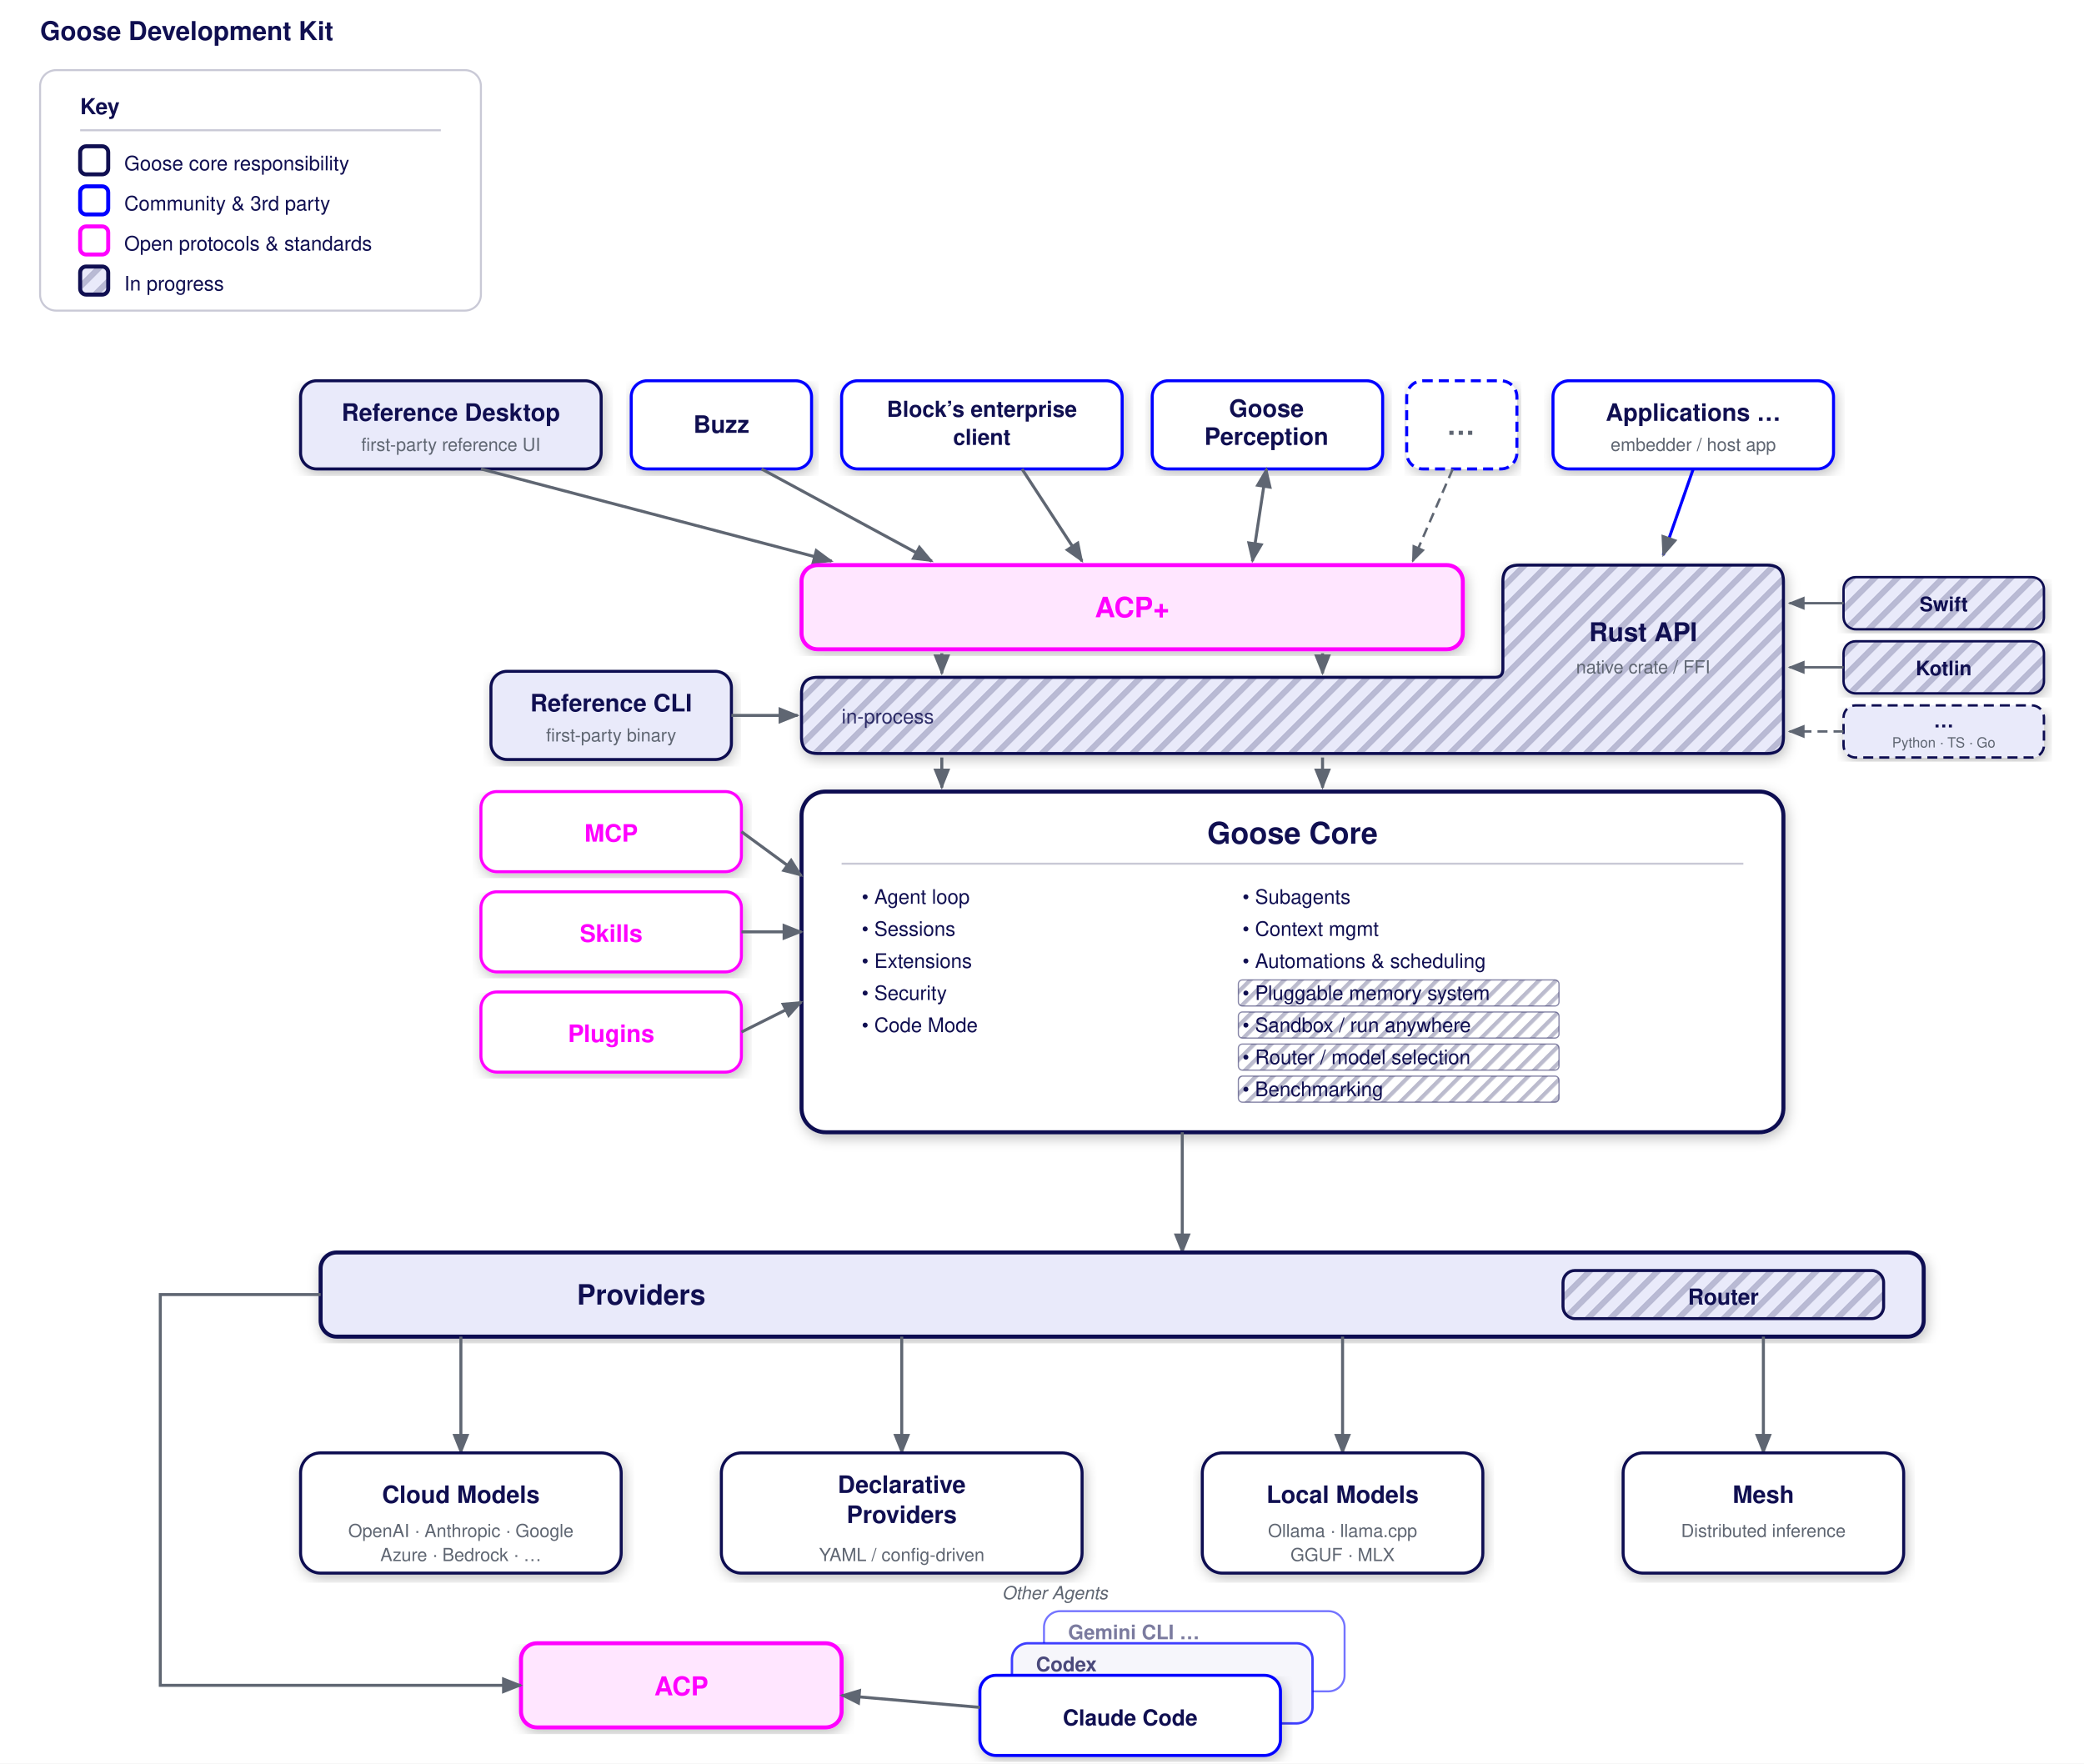
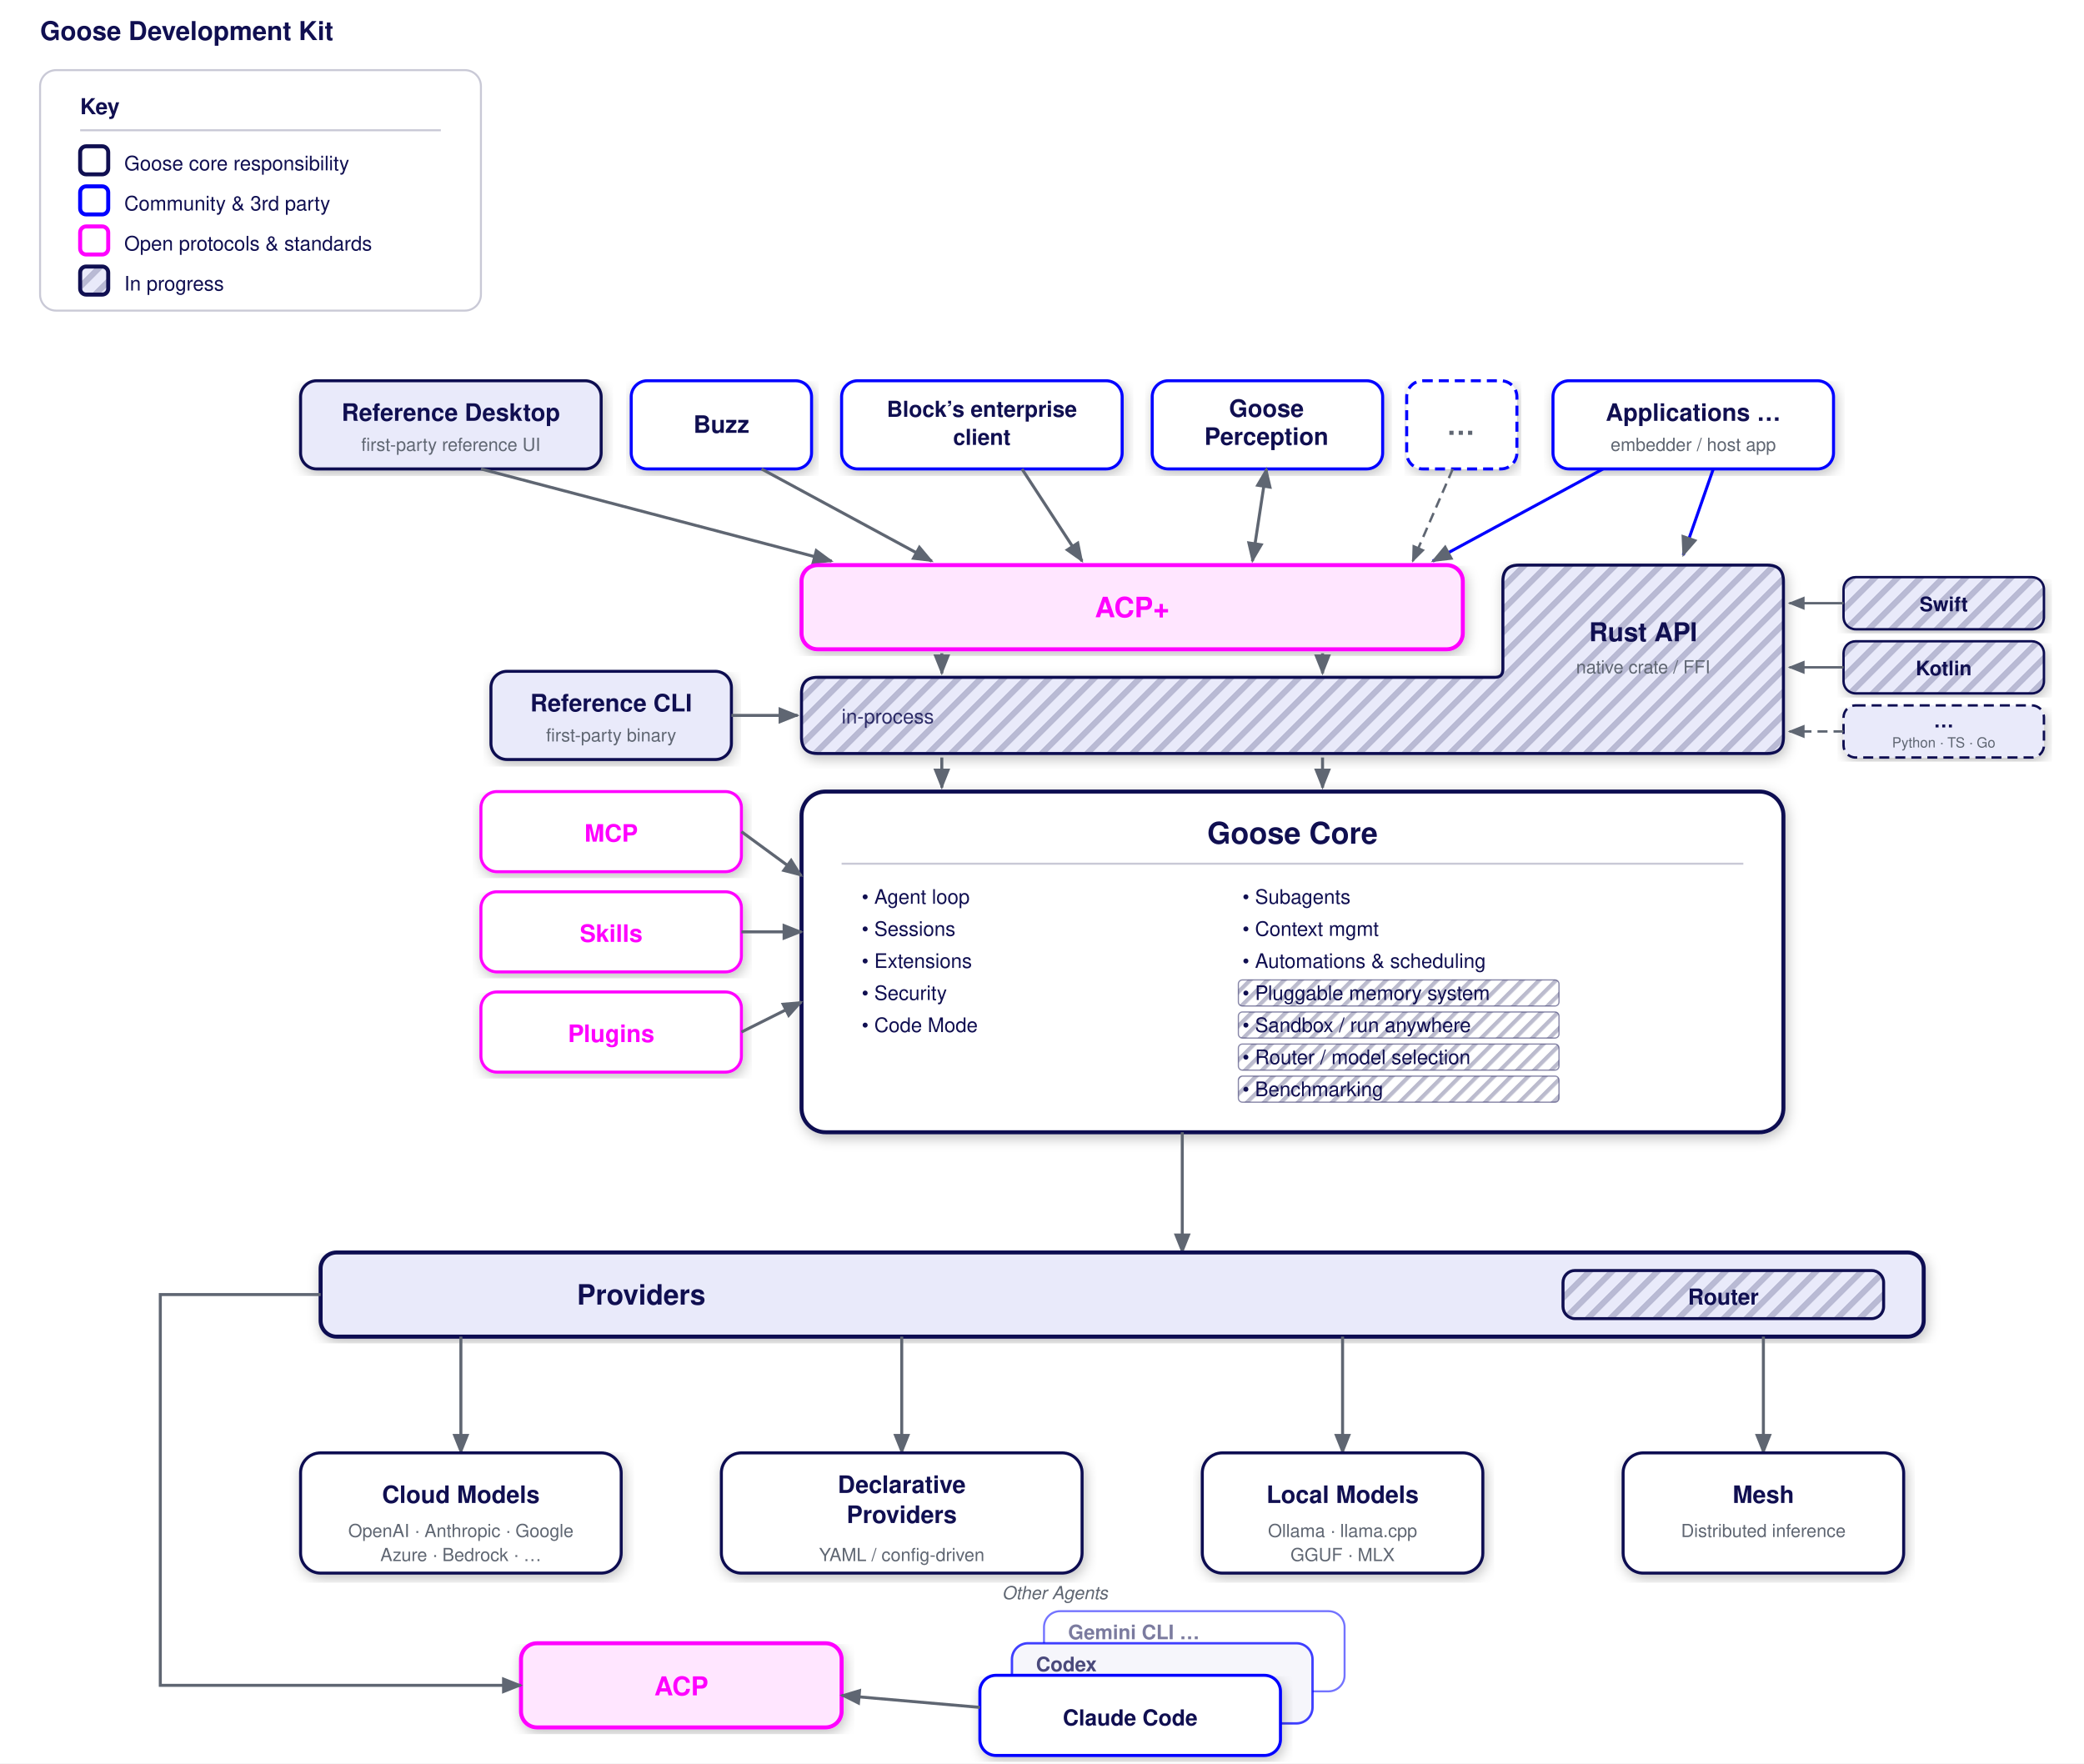
<svg xmlns="http://www.w3.org/2000/svg" viewBox="0 0 1040 880" font-family="-apple-system, BlinkMacSystemFont, 'Segoe UI', Helvetica, Arial, sans-serif">
  <defs>
    <marker id="arr" viewBox="0 0 10 10" refX="9" refY="5" markerWidth="7" markerHeight="7" orient="auto-start-reverse">
      <path d="M 0 1 L 10 5 L 0 9 z" fill="#5f6672" />
    </marker>
    <filter id="shadow" x="-4%" y="-4%" width="108%" height="112%">
      <feDropShadow dx="1" dy="2" stdDeviation="3" flood-opacity="0.25" />
    </filter>
    <pattern id="stripeGreen" patternUnits="userSpaceOnUse" width="8" height="8" patternTransform="rotate(45)">
      <rect width="8" height="8" fill="#e9eafa" />
      <rect width="3" height="8" fill="#100f51" fill-opacity="0.22" />
    </pattern>
    <pattern id="stripeGreenInline" patternUnits="userSpaceOnUse" width="6" height="6" patternTransform="rotate(45)">
      <rect width="6" height="6" fill="#ffffff" />
      <rect width="2" height="6" fill="#100f51" fill-opacity="0.28" />
    </pattern>
  </defs>
  <rect width="1040" height="880" fill="#ffffff" />
  <text x="20" y="20" font-size="13" font-weight="700" fill="#100f51">Goose Development Kit</text>
  <rect x="20" y="35" width="220" height="120" rx="8" fill="#ffffff" stroke="#c9c9d6" stroke-width="1" />
  <text x="40" y="57" font-size="11" font-weight="700" fill="#100f51">Key</text>
  <line x1="40" y1="65" x2="220" y2="65" stroke="#c9c9d6" stroke-width="1" />
  <rect x="40" y="73" width="14" height="14" rx="3" fill="none" stroke="#100f51" stroke-width="2" />
  <text x="62" y="85" font-size="10" fill="#100f51">Goose core responsibility</text>
  <rect x="40" y="93" width="14" height="14" rx="3" fill="none" stroke="#0000ff" stroke-width="2" />
  <text x="62" y="105" font-size="10" fill="#100f51">Community &amp; 3rd party</text>
  <rect x="40" y="113" width="14" height="14" rx="3" fill="none" stroke="#ff00ff" stroke-width="2" />
  <text x="62" y="125" font-size="10" fill="#100f51">Open protocols &amp; standards</text>
  <rect x="40" y="133" width="14" height="14" rx="3" fill="url(#stripeGreen)" stroke="#100f51" stroke-width="2" />
  <text x="62" y="145" font-size="10" fill="#100f51">In progress</text>
  <rect x="150" y="190" width="150" height="44" rx="8" fill="#e9eafa" stroke="#100f51" stroke-width="1.5" filter="url(#shadow)" />
  <text x="225" y="210" text-anchor="middle" font-size="12" font-weight="700" fill="#100f51">Reference Desktop</text>
  <text x="225" y="225" text-anchor="middle" font-size="9" fill="#5f6672">first-party reference UI</text>
  <line x1="240" y1="234" x2="415" y2="280" stroke="#5f6672" stroke-width="1.5" marker-end="url(#arr)" />
  <rect x="315" y="190" width="90" height="44" rx="8" fill="#ffffff" stroke="#0000ff" stroke-width="1.5" filter="url(#shadow)" />
  <text x="360" y="216" text-anchor="middle" font-size="12" font-weight="600" fill="#100f51">Buzz</text>
  <line x1="380" y1="234" x2="465" y2="280" stroke="#5f6672" stroke-width="1.5" marker-end="url(#arr)" />
  <rect x="420" y="190" width="140" height="44" rx="8" fill="#ffffff" stroke="#0000ff" stroke-width="1.5" filter="url(#shadow)" />
  <text x="490" y="208" text-anchor="middle" font-size="11" font-weight="600" fill="#100f51">Block’s enterprise</text>
  <text x="490" y="222" text-anchor="middle" font-size="11" font-weight="600" fill="#100f51">client</text>
  <line x1="510" y1="234" x2="540" y2="280" stroke="#5f6672" stroke-width="1.5" marker-end="url(#arr)" />
  <rect x="575" y="190" width="115" height="44" rx="8" fill="#ffffff" stroke="#0000ff" stroke-width="1.5" filter="url(#shadow)" />
  <text x="632" y="208" text-anchor="middle" font-size="12" font-weight="600" fill="#100f51">Goose</text>
  <text x="632" y="222" text-anchor="middle" font-size="12" font-weight="600" fill="#100f51">Perception</text>
  <line x1="632" y1="234" x2="625" y2="280" stroke="#5f6672" stroke-width="1.5" marker-start="url(#arr)" marker-end="url(#arr)" />
  <rect x="702" y="190" width="55" height="44" rx="8" fill="#ffffff" stroke="#0000ff" stroke-width="1.5" stroke-dasharray="5,3" filter="url(#shadow)" />
  <text x="729" y="217" text-anchor="middle" font-size="14" font-weight="600" fill="#5f6672">…</text>
  <line x1="725" y1="234" x2="705" y2="280" stroke="#5f6672" stroke-width="1.2" stroke-dasharray="5,3" marker-end="url(#arr)" />
  <rect x="775" y="190" width="140" height="44" rx="8" fill="#ffffff" stroke="#0000ff" stroke-width="1.5" filter="url(#shadow)" />
  <text x="845" y="210" text-anchor="middle" font-size="12" font-weight="700" fill="#100f51">Applications …</text>
  <text x="845" y="225" text-anchor="middle" font-size="9" fill="#5f6672">embedder / host app</text>

   Rust API arm (in-process, peer of ACP+) --&gt;
-   <line x1="845" y1="234" x2="830" y2="277" stroke="#0000ff" stroke-width="1.5" marker-end="url(#arr)" />
+   <line x1="855" y1="234" x2="840" y2="277" stroke="#0000ff" stroke-width="1.5" marker-end="url(#arr)" />
+ 
+    ACP+ (protocol route) --&gt;
+   <line x1="800" y1="234" x2="715" y2="280" stroke="#0000ff" stroke-width="1.5" marker-end="url(#arr)" />
  <rect x="400" y="282" width="330" height="42" rx="8" fill="#ffe6ff" stroke="#ff00ff" stroke-width="2" filter="url(#shadow)" />
  <text x="565" y="308" text-anchor="middle" font-size="14" font-weight="700" fill="#ff00ff">ACP+</text>
  <rect x="245" y="335" width="120" height="44" rx="8" fill="#e9eafa" stroke="#100f51" stroke-width="1.5" filter="url(#shadow)" />
  <text x="305" y="355" text-anchor="middle" font-size="12" font-weight="700" fill="#100f51">Reference CLI</text>
  <text x="305" y="370" text-anchor="middle" font-size="9" fill="#5f6672">first-party binary</text>
  <line x1="365" y1="357" x2="398" y2="357" stroke="#5f6672" stroke-width="1.5" marker-end="url(#arr)" />
  <path d="M 408 338            H 746 Q 750 338 750 334            V 290 Q 750 282 758 282            H 882 Q 890 282 890 290            V 368 Q 890 376 882 376            H 408 Q 400 376 400 368            V 346 Q 400 338 408 338 Z" fill="url(#stripeGreen)" stroke="#100f51" stroke-width="1.5" filter="url(#shadow)" />
  <text x="820" y="320" text-anchor="middle" font-size="13" font-weight="700" fill="#100f51">Rust API</text>
  <text x="820" y="336" text-anchor="middle" font-size="9" fill="#5f6672">native crate / FFI</text>
  <text x="420" y="361" font-size="10" fill="#100f51" fill-opacity="0.85">in-process</text>
  <line x1="470" y1="326" x2="470" y2="336" stroke="#5f6672" stroke-width="1.5" marker-end="url(#arr)" />
  <line x1="660" y1="326" x2="660" y2="336" stroke="#5f6672" stroke-width="1.5" marker-end="url(#arr)" />
  <line x1="470" y1="378" x2="470" y2="393" stroke="#5f6672" stroke-width="1.5" marker-end="url(#arr)" />
  <line x1="660" y1="378" x2="660" y2="393" stroke="#5f6672" stroke-width="1.5" marker-end="url(#arr)" />
  <rect x="920" y="288" width="100" height="26" rx="6" fill="url(#stripeGreen)" stroke="#100f51" stroke-width="1.2" filter="url(#shadow)" />
  <text x="970" y="305" text-anchor="middle" font-size="10" font-weight="700" fill="#100f51">Swift</text>
  <line x1="920" y1="301" x2="893" y2="301" stroke="#5f6672" stroke-width="1.2" marker-end="url(#arr)" />
  <rect x="920" y="320" width="100" height="26" rx="6" fill="url(#stripeGreen)" stroke="#100f51" stroke-width="1.2" filter="url(#shadow)" />
  <text x="970" y="337" text-anchor="middle" font-size="10" font-weight="700" fill="#100f51">Kotlin</text>
  <line x1="920" y1="333" x2="893" y2="333" stroke="#5f6672" stroke-width="1.2" marker-end="url(#arr)" />
  <rect x="920" y="352" width="100" height="26" rx="6" fill="#e9eafa" stroke="#100f51" stroke-width="1.2" stroke-dasharray="5,3" filter="url(#shadow)" />
  <text x="970" y="363" text-anchor="middle" font-size="10" font-weight="700" fill="#100f51">…</text>
  <text x="970" y="373" text-anchor="middle" font-size="7" fill="#5f6672">Python · TS · Go</text>
  <line x1="920" y1="365" x2="893" y2="365" stroke="#5f6672" stroke-width="1.2" stroke-dasharray="5,3" marker-end="url(#arr)" />
  <rect x="400" y="395" width="490" height="170" rx="12" fill="#ffffff" stroke="#100f51" stroke-width="2" filter="url(#shadow)" />
  <text x="645" y="421" text-anchor="middle" font-size="15" font-weight="700" fill="#100f51">Goose Core</text>
  <line x1="420" y1="431" x2="870" y2="431" stroke="#c9c9d6" stroke-width="1" />
  <text x="430" y="451" font-size="10" fill="#100f51">• Agent loop</text>
  <text x="430" y="467" font-size="10" fill="#100f51">• Sessions</text>
  <text x="430" y="483" font-size="10" fill="#100f51">• Extensions</text>
  <text x="430" y="499" font-size="10" fill="#100f51">• Security</text>
  <text x="430" y="515" font-size="10" fill="#100f51">• Code Mode</text>
  <text x="620" y="451" font-size="10" fill="#100f51">• Subagents</text>
  <text x="620" y="467" font-size="10" fill="#100f51">• Context mgmt</text>
  <text x="620" y="483" font-size="10" fill="#100f51">• Automations &amp; scheduling</text>
  <rect x="618" y="489" width="160" height="13" rx="2" fill="url(#stripeGreenInline)" stroke="#100f51" stroke-width="0.6" stroke-opacity="0.5" />
  <text x="620" y="499" font-size="10" fill="#100f51">• Pluggable memory system</text>
  <rect x="618" y="505" width="160" height="13" rx="2" fill="url(#stripeGreenInline)" stroke="#100f51" stroke-width="0.6" stroke-opacity="0.5" />
  <text x="620" y="515" font-size="10" fill="#100f51">• Sandbox / run anywhere</text>
  <rect x="618" y="521" width="160" height="13" rx="2" fill="url(#stripeGreenInline)" stroke="#100f51" stroke-width="0.6" stroke-opacity="0.5" />
  <text x="620" y="531" font-size="10" fill="#100f51">• Router / model selection</text>
  <rect x="618" y="537" width="160" height="13" rx="2" fill="url(#stripeGreenInline)" stroke="#100f51" stroke-width="0.6" stroke-opacity="0.5" />
  <text x="620" y="547" font-size="10" fill="#100f51">• Benchmarking</text>
  <rect x="240" y="395" width="130" height="40" rx="8" fill="#ffffff" stroke="#ff00ff" stroke-width="1.5" filter="url(#shadow)" />
  <text x="305" y="420" text-anchor="middle" font-size="12" font-weight="600" fill="#ff00ff">MCP</text>
  <rect x="240" y="445" width="130" height="40" rx="8" fill="#ffffff" stroke="#ff00ff" stroke-width="1.5" filter="url(#shadow)" />
  <text x="305" y="470" text-anchor="middle" font-size="12" font-weight="600" fill="#ff00ff">Skills</text>
  <rect x="240" y="495" width="130" height="40" rx="8" fill="#ffffff" stroke="#ff00ff" stroke-width="1.5" filter="url(#shadow)" />
  <text x="305" y="520" text-anchor="middle" font-size="12" font-weight="600" fill="#ff00ff">Plugins</text>
  <line x1="370" y1="415" x2="400" y2="437" stroke="#5f6672" stroke-width="1.5" marker-end="url(#arr)" />
  <line x1="370" y1="465" x2="400" y2="465" stroke="#5f6672" stroke-width="1.5" marker-end="url(#arr)" />
  <line x1="370" y1="515" x2="400" y2="500" stroke="#5f6672" stroke-width="1.5" marker-end="url(#arr)" />

  
  
  

   Providers bar --&gt;
  <line x1="590" y1="565" x2="590" y2="625" stroke="#5f6672" stroke-width="1.5" marker-end="url(#arr)" />
  <rect x="160" y="625" width="800" height="42" rx="8" fill="#e9eafa" stroke="#100f51" stroke-width="2" filter="url(#shadow)" />
  <text x="320" y="651" text-anchor="middle" font-size="14" font-weight="700" fill="#100f51">Providers</text>
  <rect x="780" y="634" width="160" height="24" rx="6" fill="url(#stripeGreen)" stroke="#100f51" stroke-width="1.5" />
  <text x="860" y="651" text-anchor="middle" font-size="11" font-weight="700" fill="#100f51">Router</text>
  <line x1="230" y1="667" x2="230" y2="725" stroke="#5f6672" stroke-width="1.5" marker-end="url(#arr)" />
  <line x1="450" y1="667" x2="450" y2="725" stroke="#5f6672" stroke-width="1.5" marker-end="url(#arr)" />
  <line x1="670" y1="667" x2="670" y2="725" stroke="#5f6672" stroke-width="1.5" marker-end="url(#arr)" />
  <line x1="880" y1="667" x2="880" y2="725" stroke="#5f6672" stroke-width="1.5" marker-end="url(#arr)" />
  <rect x="150" y="725" width="160" height="60" rx="10" fill="#ffffff" stroke="#100f51" stroke-width="1.5" filter="url(#shadow)" />
  <text x="230" y="750" text-anchor="middle" font-size="12" font-weight="700" fill="#100f51">Cloud Models</text>
  <text x="230" y="767" text-anchor="middle" font-size="9" fill="#5f6672">OpenAI · Anthropic · Google</text>
  <text x="230" y="779" text-anchor="middle" font-size="9" fill="#5f6672">Azure · Bedrock · …</text>
  <rect x="360" y="725" width="180" height="60" rx="10" fill="#ffffff" stroke="#100f51" stroke-width="1.5" filter="url(#shadow)" />
  <text x="450" y="745" text-anchor="middle" font-size="12" font-weight="700" fill="#100f51">Declarative</text>
  <text x="450" y="760" text-anchor="middle" font-size="12" font-weight="700" fill="#100f51">Providers</text>
  <text x="450" y="779" text-anchor="middle" font-size="9" fill="#5f6672">YAML / config-driven</text>
  <rect x="600" y="725" width="140" height="60" rx="10" fill="#ffffff" stroke="#100f51" stroke-width="1.5" filter="url(#shadow)" />
  <text x="670" y="750" text-anchor="middle" font-size="12" font-weight="700" fill="#100f51">Local Models</text>
  <text x="670" y="767" text-anchor="middle" font-size="9" fill="#5f6672">Ollama · llama.cpp</text>
  <text x="670" y="779" text-anchor="middle" font-size="9" fill="#5f6672">GGUF · MLX</text>
  <rect x="810" y="725" width="140" height="60" rx="10" fill="#ffffff" stroke="#100f51" stroke-width="1.5" filter="url(#shadow)" />
  <text x="880" y="750" text-anchor="middle" font-size="12" font-weight="700" fill="#100f51">Mesh</text>
  <text x="880" y="767" text-anchor="middle" font-size="9" fill="#5f6672">Distributed inference</text>
  <rect x="260" y="820" width="160" height="42" rx="8" fill="#ffe6ff" stroke="#ff00ff" stroke-width="2" filter="url(#shadow)" />
  <text x="340" y="846" text-anchor="middle" font-size="13" font-weight="700" fill="#ff00ff">ACP</text>
  <polyline points="160,646 80,646 80,841 260,841" fill="none" stroke="#5f6672" stroke-width="1.5" marker-end="url(#arr)" />
  <text x="500" y="798" font-size="9" font-style="italic" fill="#5f6672">Other Agents</text>
  <rect x="521" y="804" width="150" height="40" rx="8" fill="#ffffff" stroke="#0000ff" stroke-width="1" stroke-opacity="0.55" />
  <text x="533" y="818" font-size="10" font-weight="600" fill="#100f51" fill-opacity="0.55">Gemini CLI …</text>
  <rect x="505" y="820" width="150" height="40" rx="8" fill="#f6f6fb" stroke="#0000ff" stroke-width="1.2" stroke-opacity="0.75" />
  <text x="517" y="834" font-size="10" font-weight="600" fill="#100f51" fill-opacity="0.75">Codex</text>
  <rect x="489" y="836" width="150" height="40" rx="8" fill="#ffffff" stroke="#0000ff" stroke-width="1.5" filter="url(#shadow)" />
  <text x="564" y="861" text-anchor="middle" font-size="11" font-weight="600" fill="#100f51">Claude Code</text>

   ACP --&gt;
  <line x1="489" y1="852" x2="420" y2="846" stroke="#5f6672" stroke-width="1.5" marker-end="url(#arr)" />
</svg>
